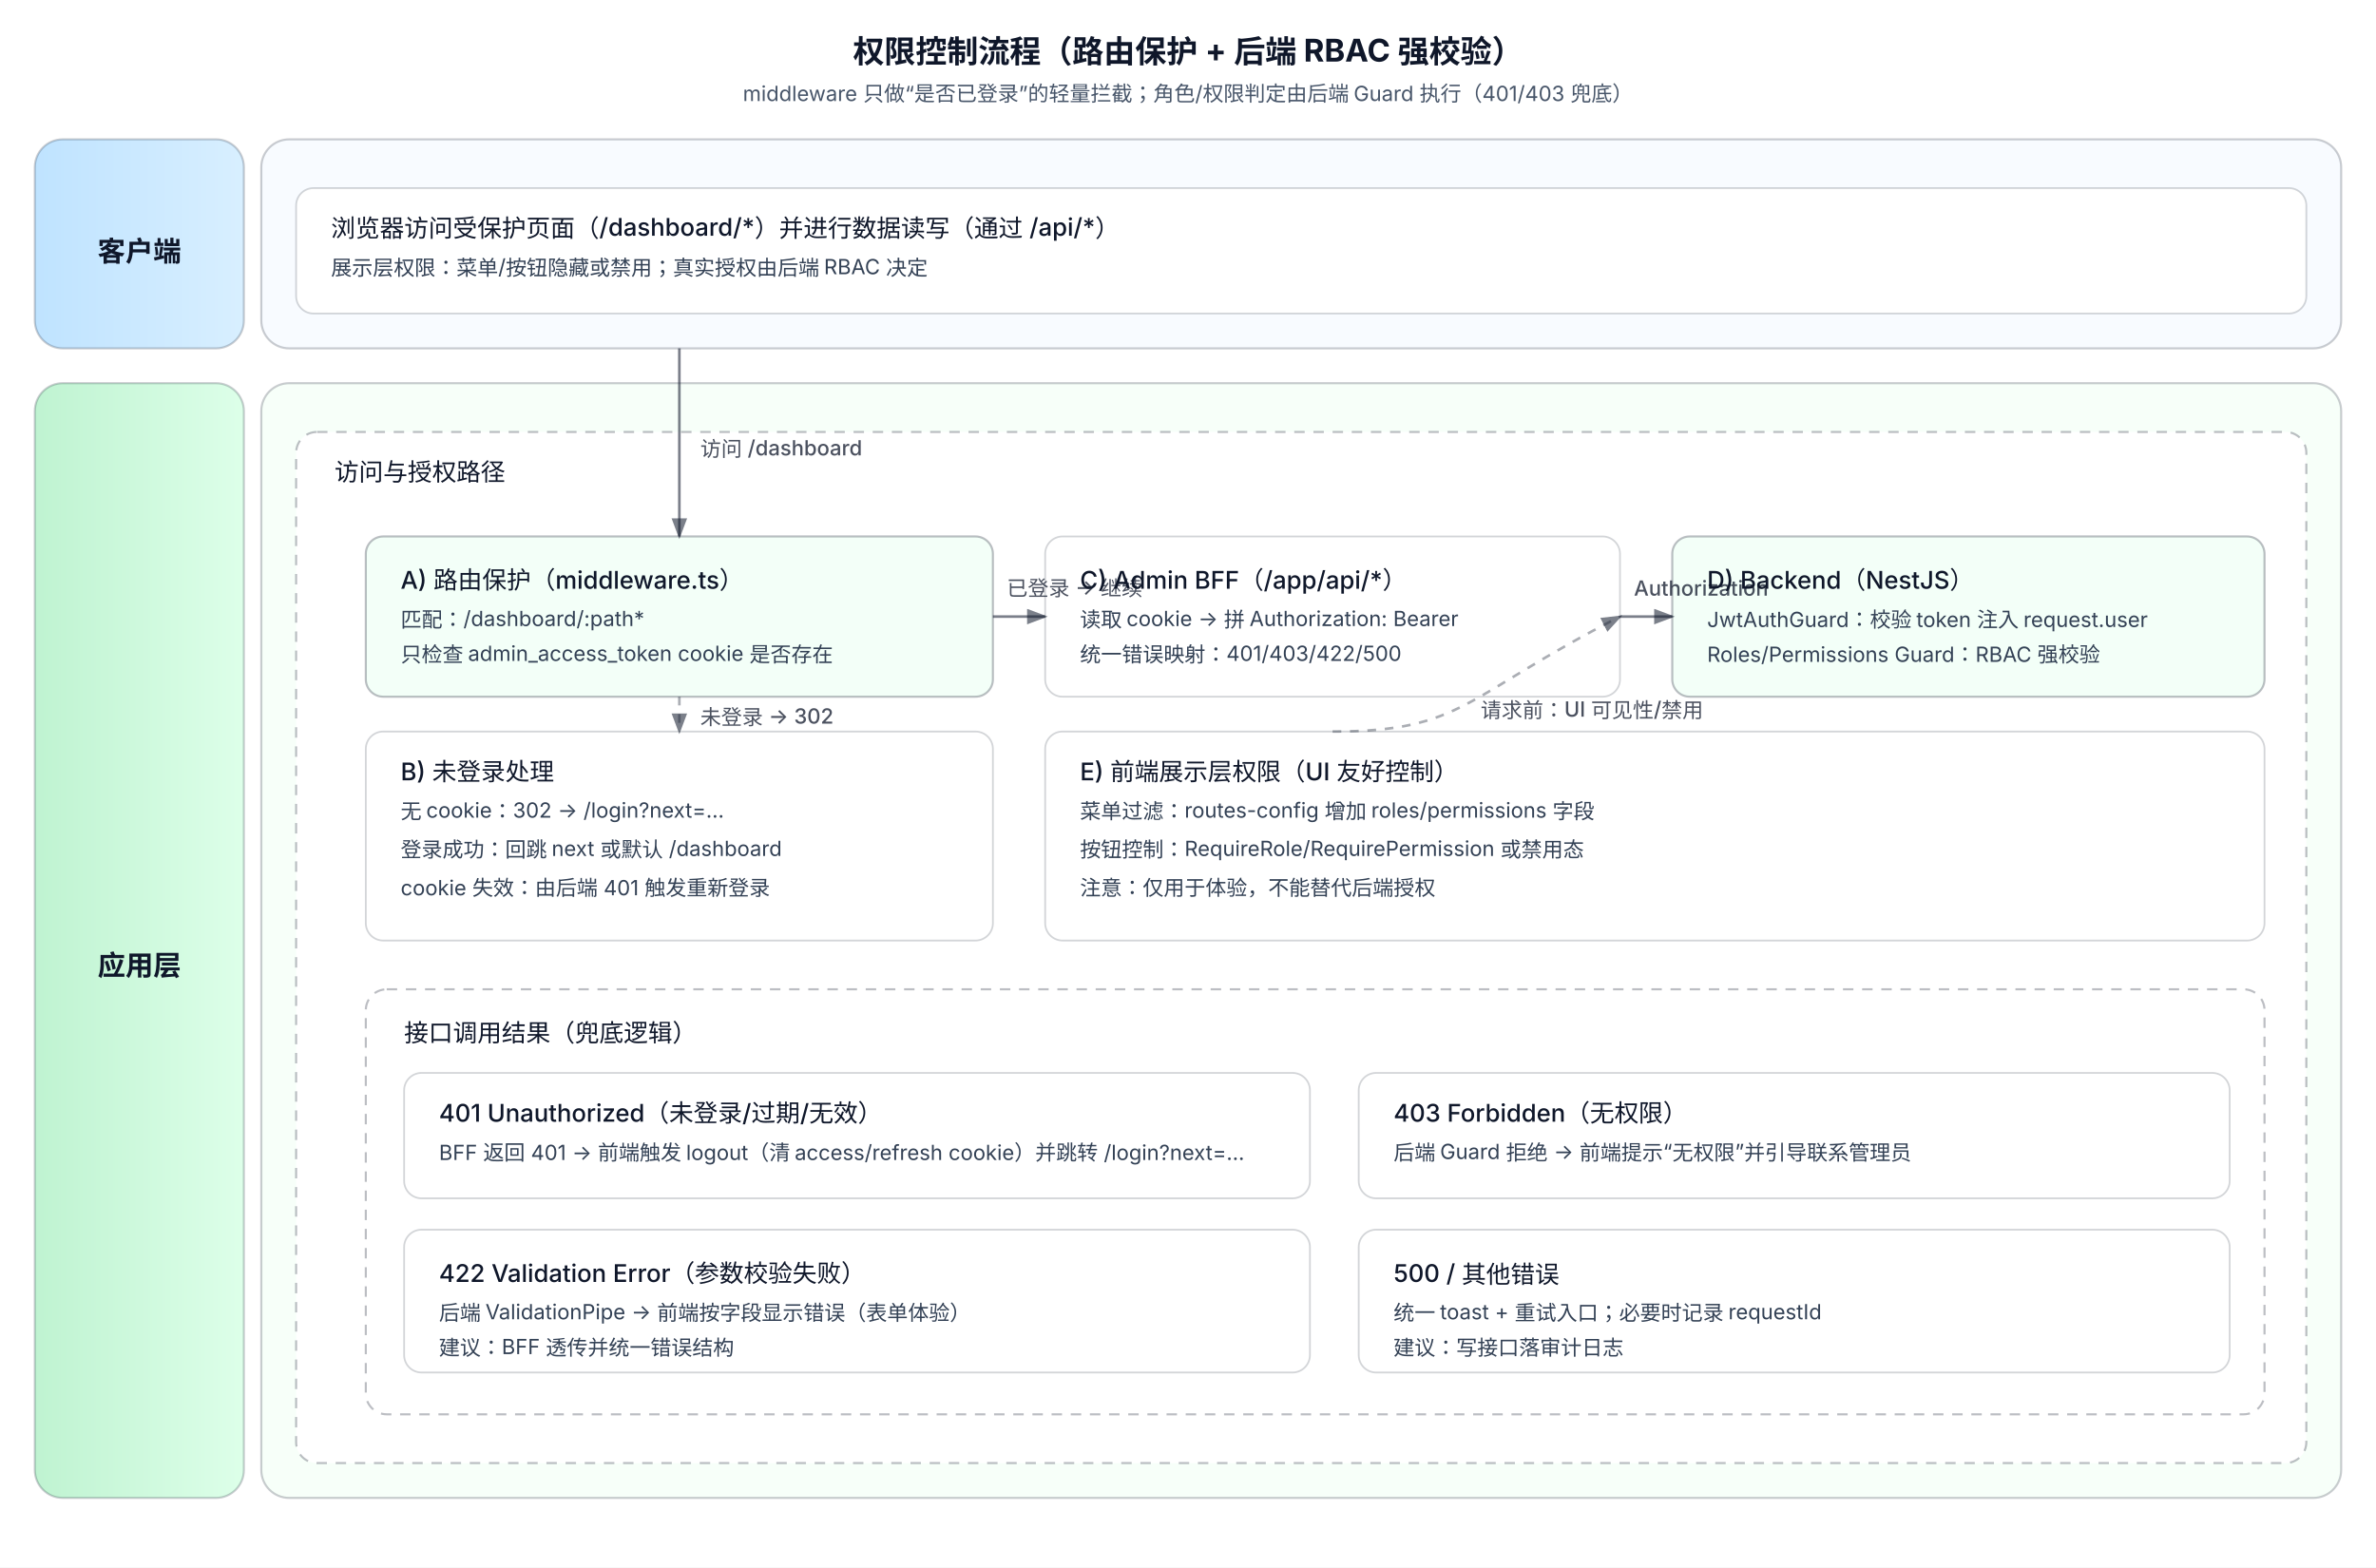
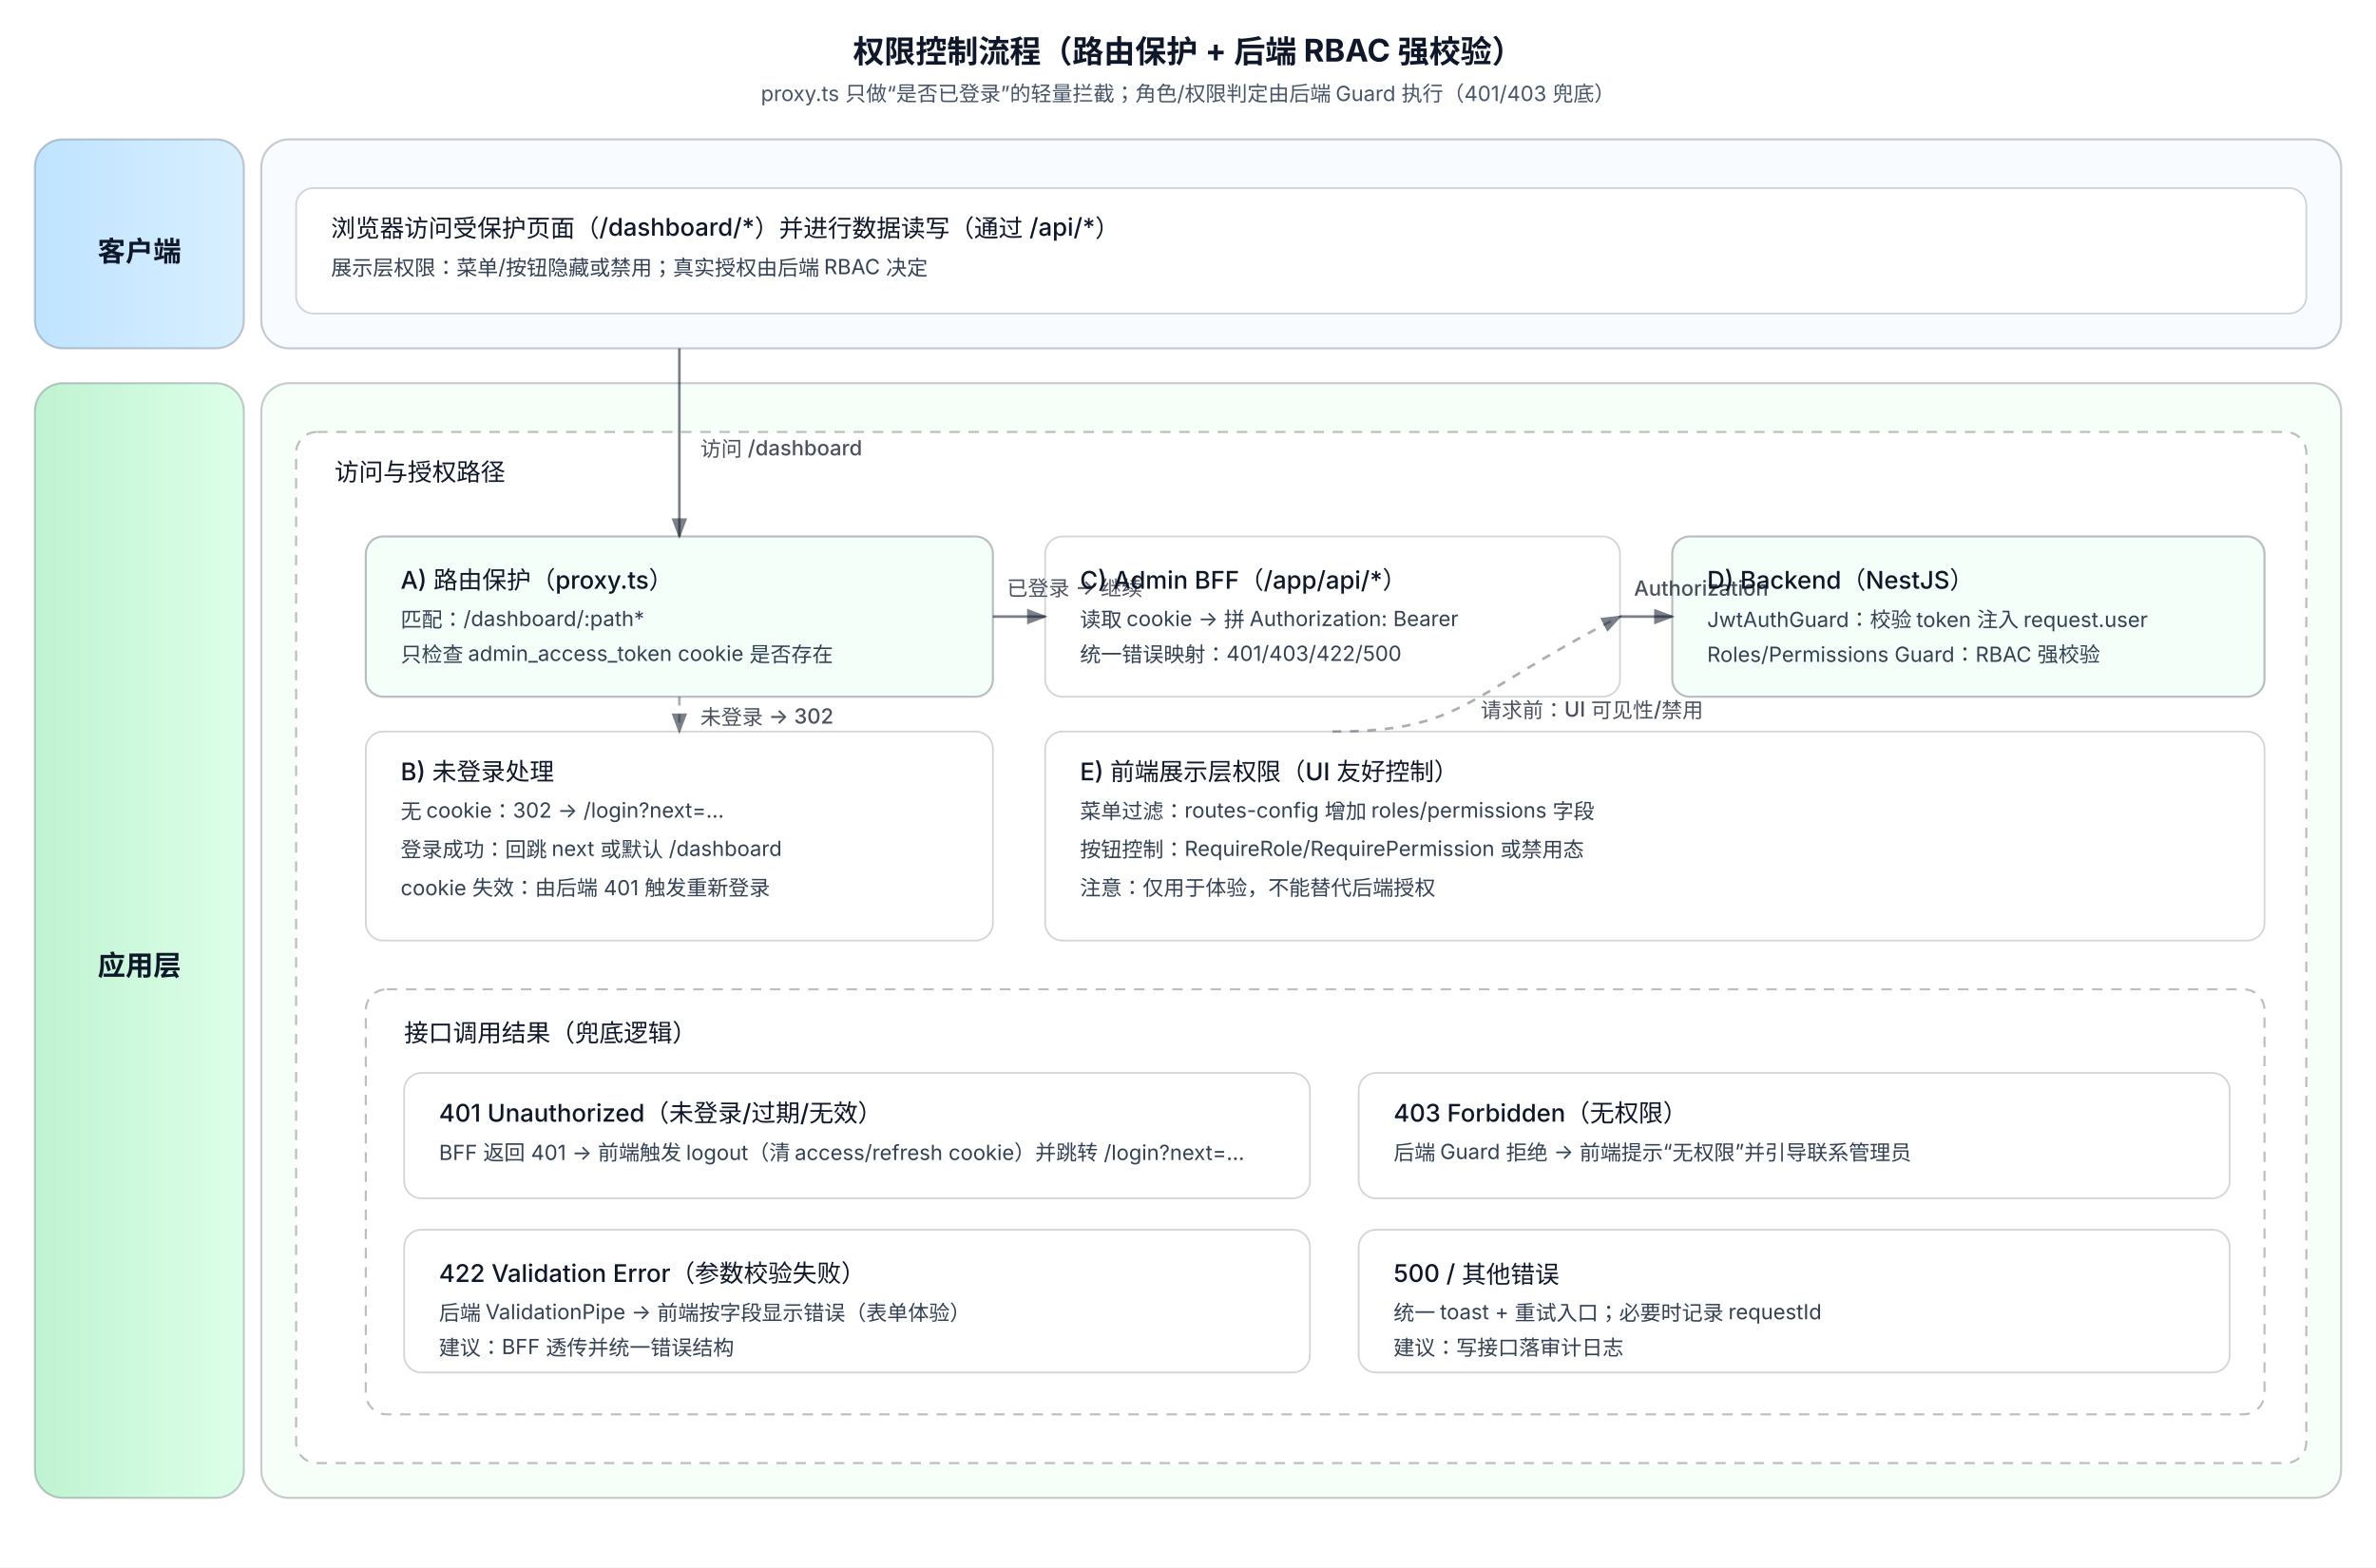
<svg xmlns="http://www.w3.org/2000/svg" width="1364" height="900" viewBox="0 0 1364 900" role="img" aria-label="SnapMatch Admin 权限控制流程（路由保护 + 后端 RBAC）">
  <defs>
    <style>
      .title { font: 700 18px -apple-system, BlinkMacSystemFont, "PingFang SC", "Hiragino Sans GB", "Microsoft YaHei", sans-serif; fill: #0f172a; }
      .label { font: 600 16px -apple-system, BlinkMacSystemFont, "PingFang SC", "Hiragino Sans GB", "Microsoft YaHei", sans-serif; fill: #0f172a; }
      .text { font: 500 14px -apple-system, BlinkMacSystemFont, "PingFang SC", "Hiragino Sans GB", "Microsoft YaHei", sans-serif; fill: #0f172a; }
      .sub { font: 400 12px -apple-system, BlinkMacSystemFont, "PingFang SC", "Hiragino Sans GB", "Microsoft YaHei", sans-serif; fill: #334155; }
      .muted { font: 400 12px -apple-system, BlinkMacSystemFont, "PingFang SC", "Hiragino Sans GB", "Microsoft YaHei", sans-serif; fill: #475569; }
      .box { rx: 10; ry: 10; stroke: #0f172a; stroke-opacity: .18; stroke-width: 1; }
      .box-strong { rx: 10; ry: 10; stroke: #0f172a; stroke-opacity: .28; stroke-width: 1.2; }
      .dash { rx: 12; ry: 12; stroke: #0f172a; stroke-opacity: .28; stroke-width: 1.2; stroke-dasharray: 6 5; }
      .layer-border { rx: 16; ry: 16; stroke: #0f172a; stroke-opacity: .22; stroke-width: 1.2; }
      .arrow { stroke: #0f172a; stroke-opacity: .55; stroke-width: 1.5; fill: none; }
      .arrow-soft { stroke: #0f172a; stroke-opacity: .35; stroke-width: 1.5; fill: none; stroke-dasharray: 5 5; }
      .arrow-label { font: 500 12px -apple-system, BlinkMacSystemFont, "PingFang SC", "Hiragino Sans GB", "Microsoft YaHei", sans-serif; fill: #0f172a; opacity: .75; }
    </style>
    <linearGradient id="g-client" x1="0" y1="0" x2="1" y2="0">
      <stop offset="0" stop-color="#bfe3ff" />
      <stop offset="1" stop-color="#d8efff" />
    </linearGradient>
    <linearGradient id="g-app" x1="0" y1="0" x2="1" y2="0">
      <stop offset="0" stop-color="#bff3d1" />
      <stop offset="1" stop-color="#ddffe9" />
    </linearGradient>
    <marker id="arrowHead" markerWidth="10" markerHeight="10" refX="7" refY="3" orient="auto">
      <path d="M0,0 L8,3 L0,6 Z" fill="#0f172a" opacity=".55" />
    </marker>
  </defs>
  <rect x="0" y="0" width="1364" height="900" fill="#ffffff" />
  <text x="682" y="36" text-anchor="middle" class="title">权限控制流程（路由保护 + 后端 RBAC 强校验）</text>
  <text x="682" y="58" text-anchor="middle" class="muted">
-     middleware 只做“是否已登录”的轻量拦截；角色/权限判定由后端 Guard 执行（401/403 兜底）
+     proxy.ts 只做“是否已登录”的轻量拦截；角色/权限判定由后端 Guard 执行（401/403 兜底）
  </text>
  <rect x="20" y="80" width="120" height="120" fill="url(#g-client)" class="layer-border" />
  <text x="80" y="150" text-anchor="middle" class="label">客户端</text>
  <rect x="150" y="80" width="1194" height="120" fill="#f8fbff" class="layer-border" />
  <rect x="170" y="108" width="1154" height="72" fill="#ffffff" class="box" />
  <text x="190" y="136" class="text">浏览器访问受保护页面（/dashboard/*）并进行数据读写（通过 /api/*）</text>
  <text x="190" y="158" class="sub">展示层权限：菜单/按钮隐藏或禁用；真实授权由后端 RBAC 决定</text>
  <rect x="20" y="220" width="120" height="640" fill="url(#g-app)" class="layer-border" />
  <text x="80" y="560" text-anchor="middle" class="label">应用层</text>
  <rect x="150" y="220" width="1194" height="640" fill="#f7fff9" class="layer-border" />
  <rect x="170" y="248" width="1154" height="592" fill="#ffffff" class="dash" />
  <text x="192" y="276" class="text">访问与授权路径</text>
  <rect x="210" y="308" width="360" height="92" fill="#f3fff8" class="box-strong" />
-   <text x="230" y="338" class="text">A) 路由保护（middleware.ts）</text>
+   <text x="230" y="338" class="text">A) 路由保护（proxy.ts）</text>
  <text x="230" y="360" class="sub">匹配：/dashboard/:path*</text>
  <text x="230" y="380" class="sub">只检查 admin_access_token cookie 是否存在</text>
  <rect x="210" y="420" width="360" height="120" fill="#ffffff" class="box" />
  <text x="230" y="448" class="text">B) 未登录处理</text>
  <text x="230" y="470" class="sub">无 cookie：302 → /login?next=...</text>
  <text x="230" y="492" class="sub">登录成功：回跳 next 或默认 /dashboard</text>
  <text x="230" y="514" class="sub">cookie 失效：由后端 401 触发重新登录</text>
  <rect x="600" y="308" width="330" height="92" fill="#ffffff" class="box" />
  <text x="620" y="338" class="text">C) Admin BFF（/app/api/*）</text>
  <text x="620" y="360" class="sub">读取 cookie → 拼 Authorization: Bearer</text>
  <text x="620" y="380" class="sub">统一错误映射：401/403/422/500</text>
  <rect x="960" y="308" width="340" height="92" fill="#f3fff8" class="box-strong" />
  <text x="980" y="338" class="text">D) Backend（NestJS）</text>
  <text x="980" y="360" class="sub">JwtAuthGuard：校验 token 注入 request.user</text>
  <text x="980" y="380" class="sub">Roles/Permissions Guard：RBAC 强校验</text>
  <rect x="600" y="420" width="700" height="120" fill="#ffffff" class="box" />
  <text x="620" y="448" class="text">E) 前端展示层权限（UI 友好控制）</text>
  <text x="620" y="470" class="sub">菜单过滤：routes-config 增加 roles/permissions 字段</text>
  <text x="620" y="492" class="sub">按钮控制：RequireRole/RequirePermission 或禁用态</text>
  <text x="620" y="514" class="sub">注意：仅用于体验，不能替代后端授权</text>
  <rect x="210" y="568" width="1090" height="244" fill="#ffffff" class="dash" />
  <text x="232" y="598" class="text">接口调用结果（兜底逻辑）</text>
  <rect x="232" y="616" width="520" height="72" fill="#ffffff" class="box" />
  <text x="252" y="644" class="text">401 Unauthorized（未登录/过期/无效）</text>
  <text x="252" y="666" class="sub">BFF 返回 401 → 前端触发 logout（清 access/refresh cookie）并跳转 /login?next=...</text>
  <rect x="780" y="616" width="500" height="72" fill="#ffffff" class="box" />
  <text x="800" y="644" class="text">403 Forbidden（无权限）</text>
  <text x="800" y="666" class="sub">后端 Guard 拒绝 → 前端提示“无权限”并引导联系管理员</text>
  <rect x="232" y="706" width="520" height="82" fill="#ffffff" class="box" />
  <text x="252" y="736" class="text">422 Validation Error（参数校验失败）</text>
  <text x="252" y="758" class="sub">后端 ValidationPipe → 前端按字段显示错误（表单体验）</text>
  <text x="252" y="778" class="sub">建议：BFF 透传并统一错误结构</text>
  <rect x="780" y="706" width="500" height="82" fill="#ffffff" class="box" />
  <text x="800" y="736" class="text">500 / 其他错误</text>
  <text x="800" y="758" class="sub">统一 toast + 重试入口；必要时记录 requestId</text>
  <text x="800" y="778" class="sub">建议：写接口落审计日志</text>
  <path d="M390,200 L390,308" class="arrow" marker-end="url(#arrowHead)" />
  <text x="402" y="262" class="arrow-label">访问 /dashboard</text>
  <path d="M570,354 L600,354" class="arrow" marker-end="url(#arrowHead)" />
  <text x="578" y="342" class="arrow-label">已登录 → 继续</text>
  <path d="M930,354 L960,354" class="arrow" marker-end="url(#arrowHead)" />
  <text x="938" y="342" class="arrow-label">Authorization</text>
  <path d="M390,400 L390,420" class="arrow-soft" marker-end="url(#arrowHead)" />
  <text x="402" y="416" class="arrow-label">未登录 → 302</text>
  <path d="M765,420 C840,420 840,400 930,354" class="arrow-soft" marker-end="url(#arrowHead)" />
  <text x="850" y="412" class="arrow-label">请求前：UI 可见性/禁用</text>
</svg>
